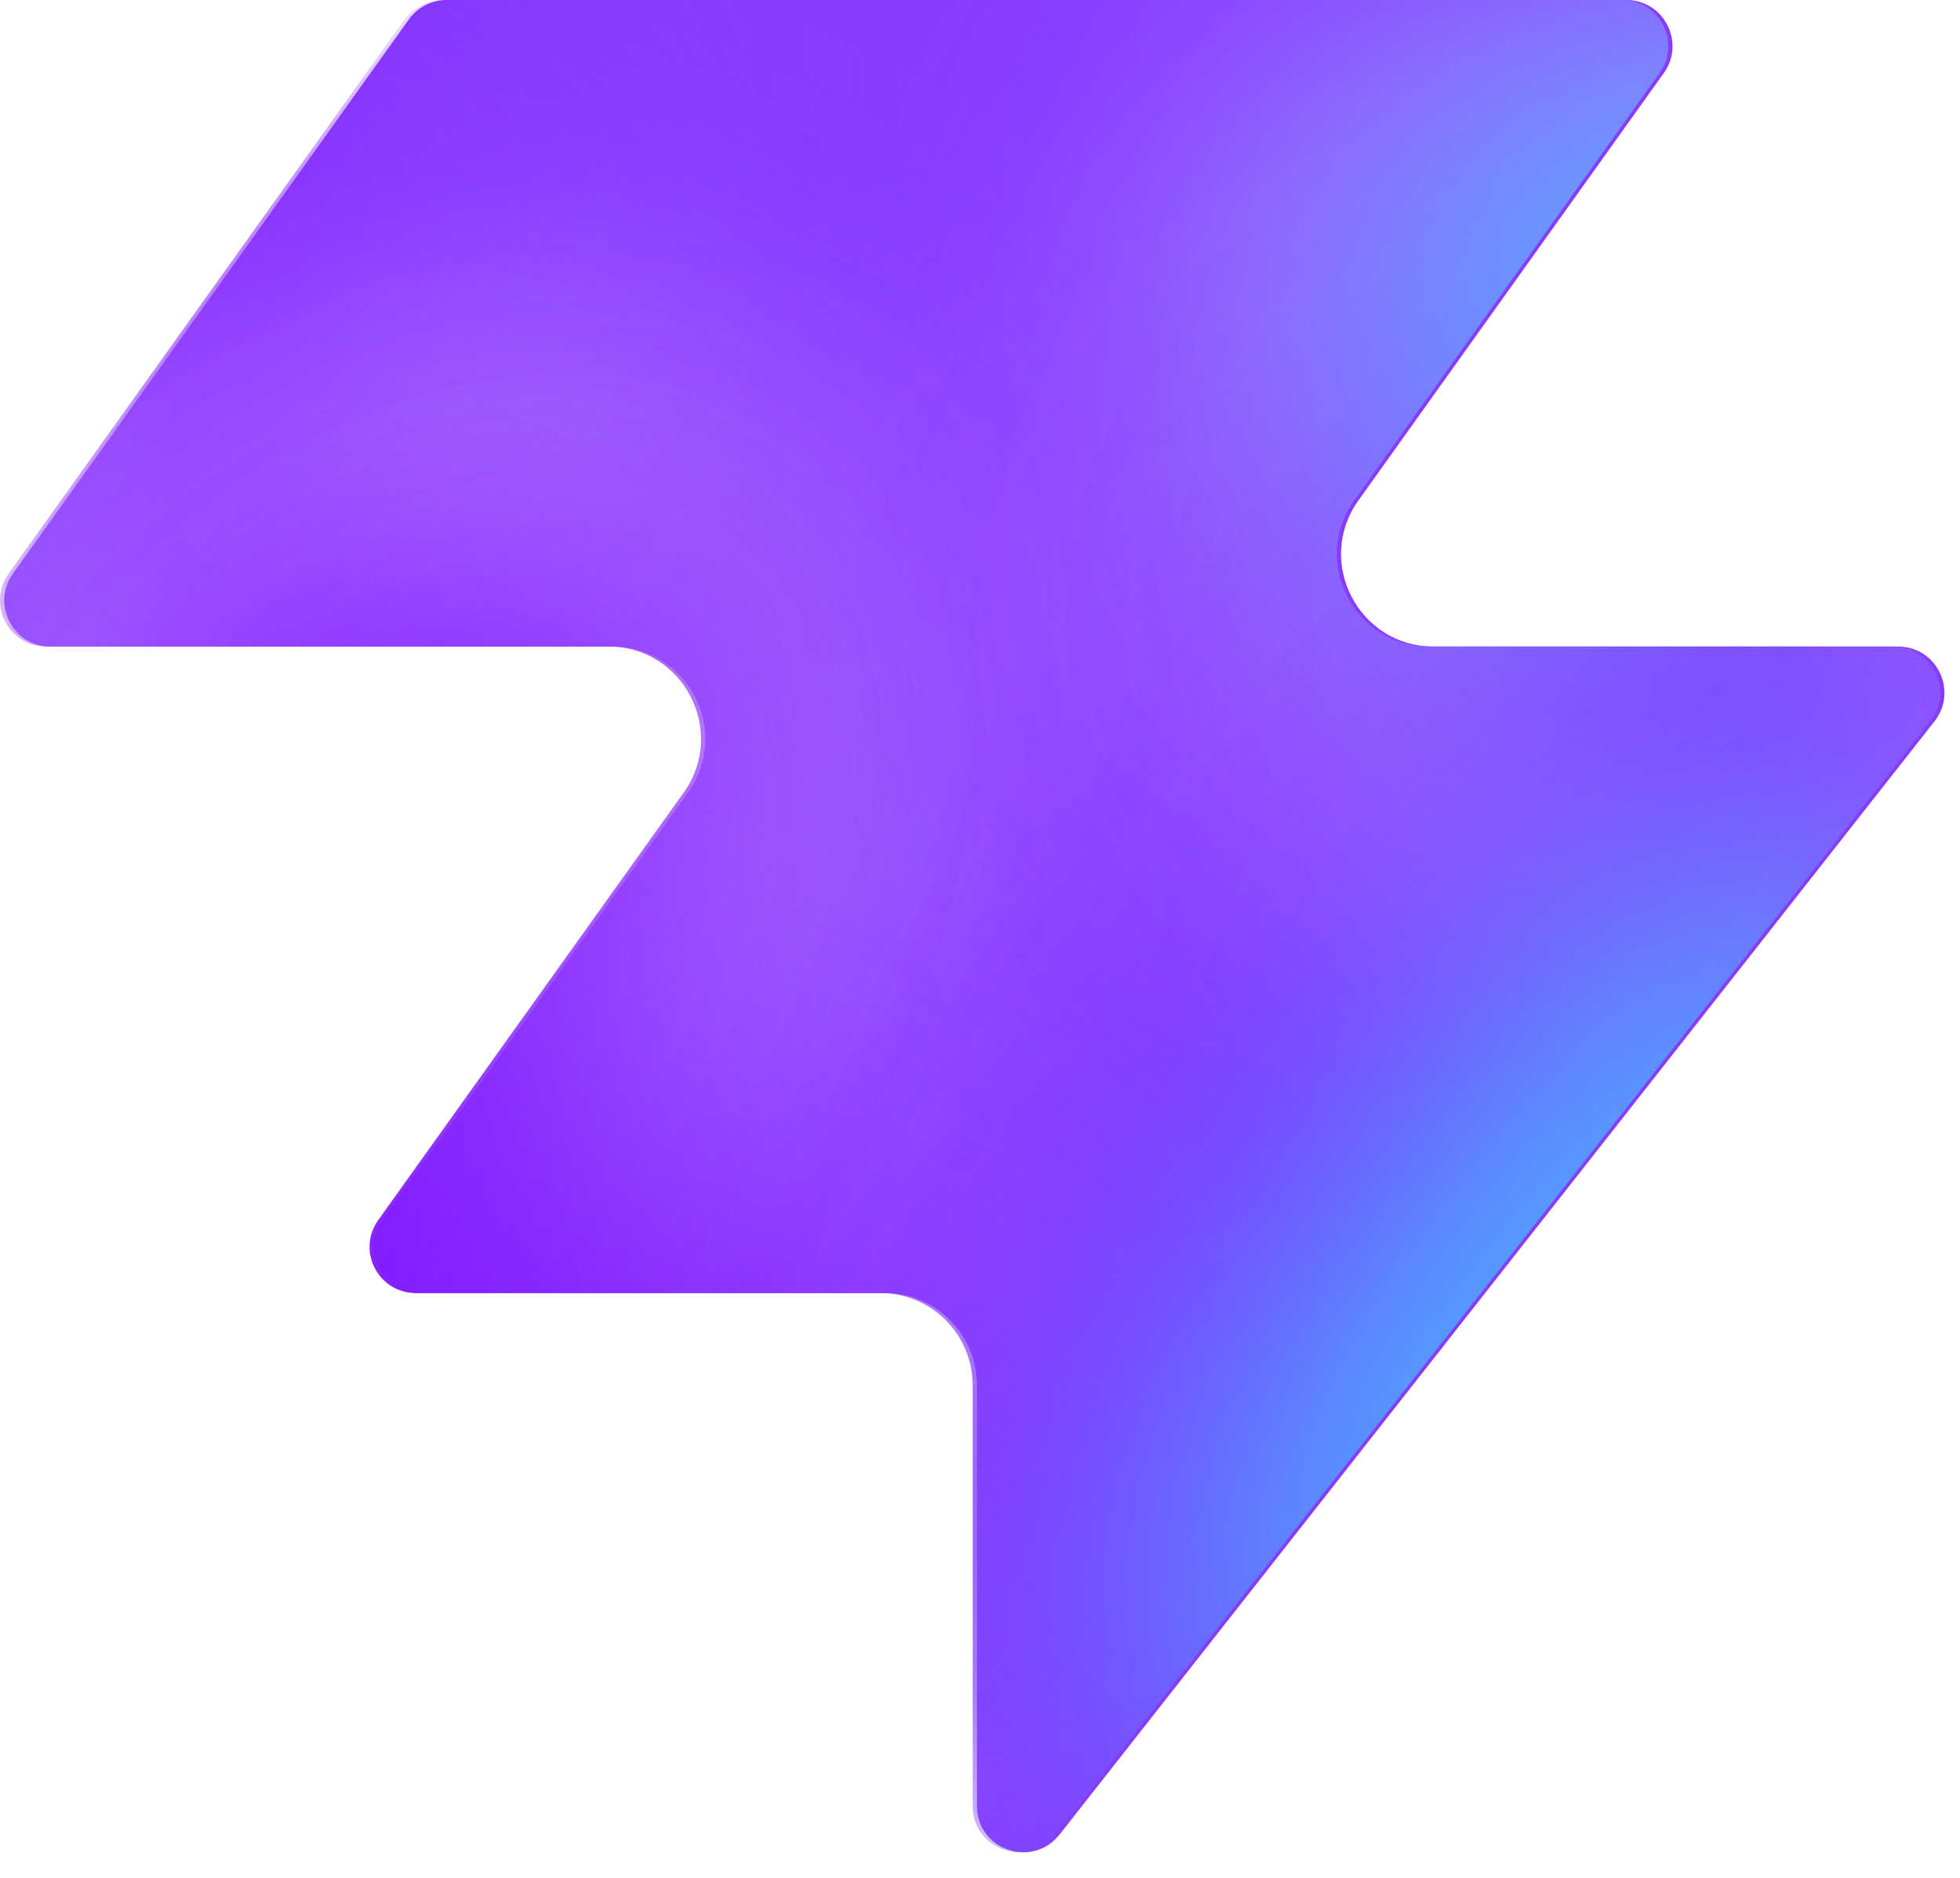
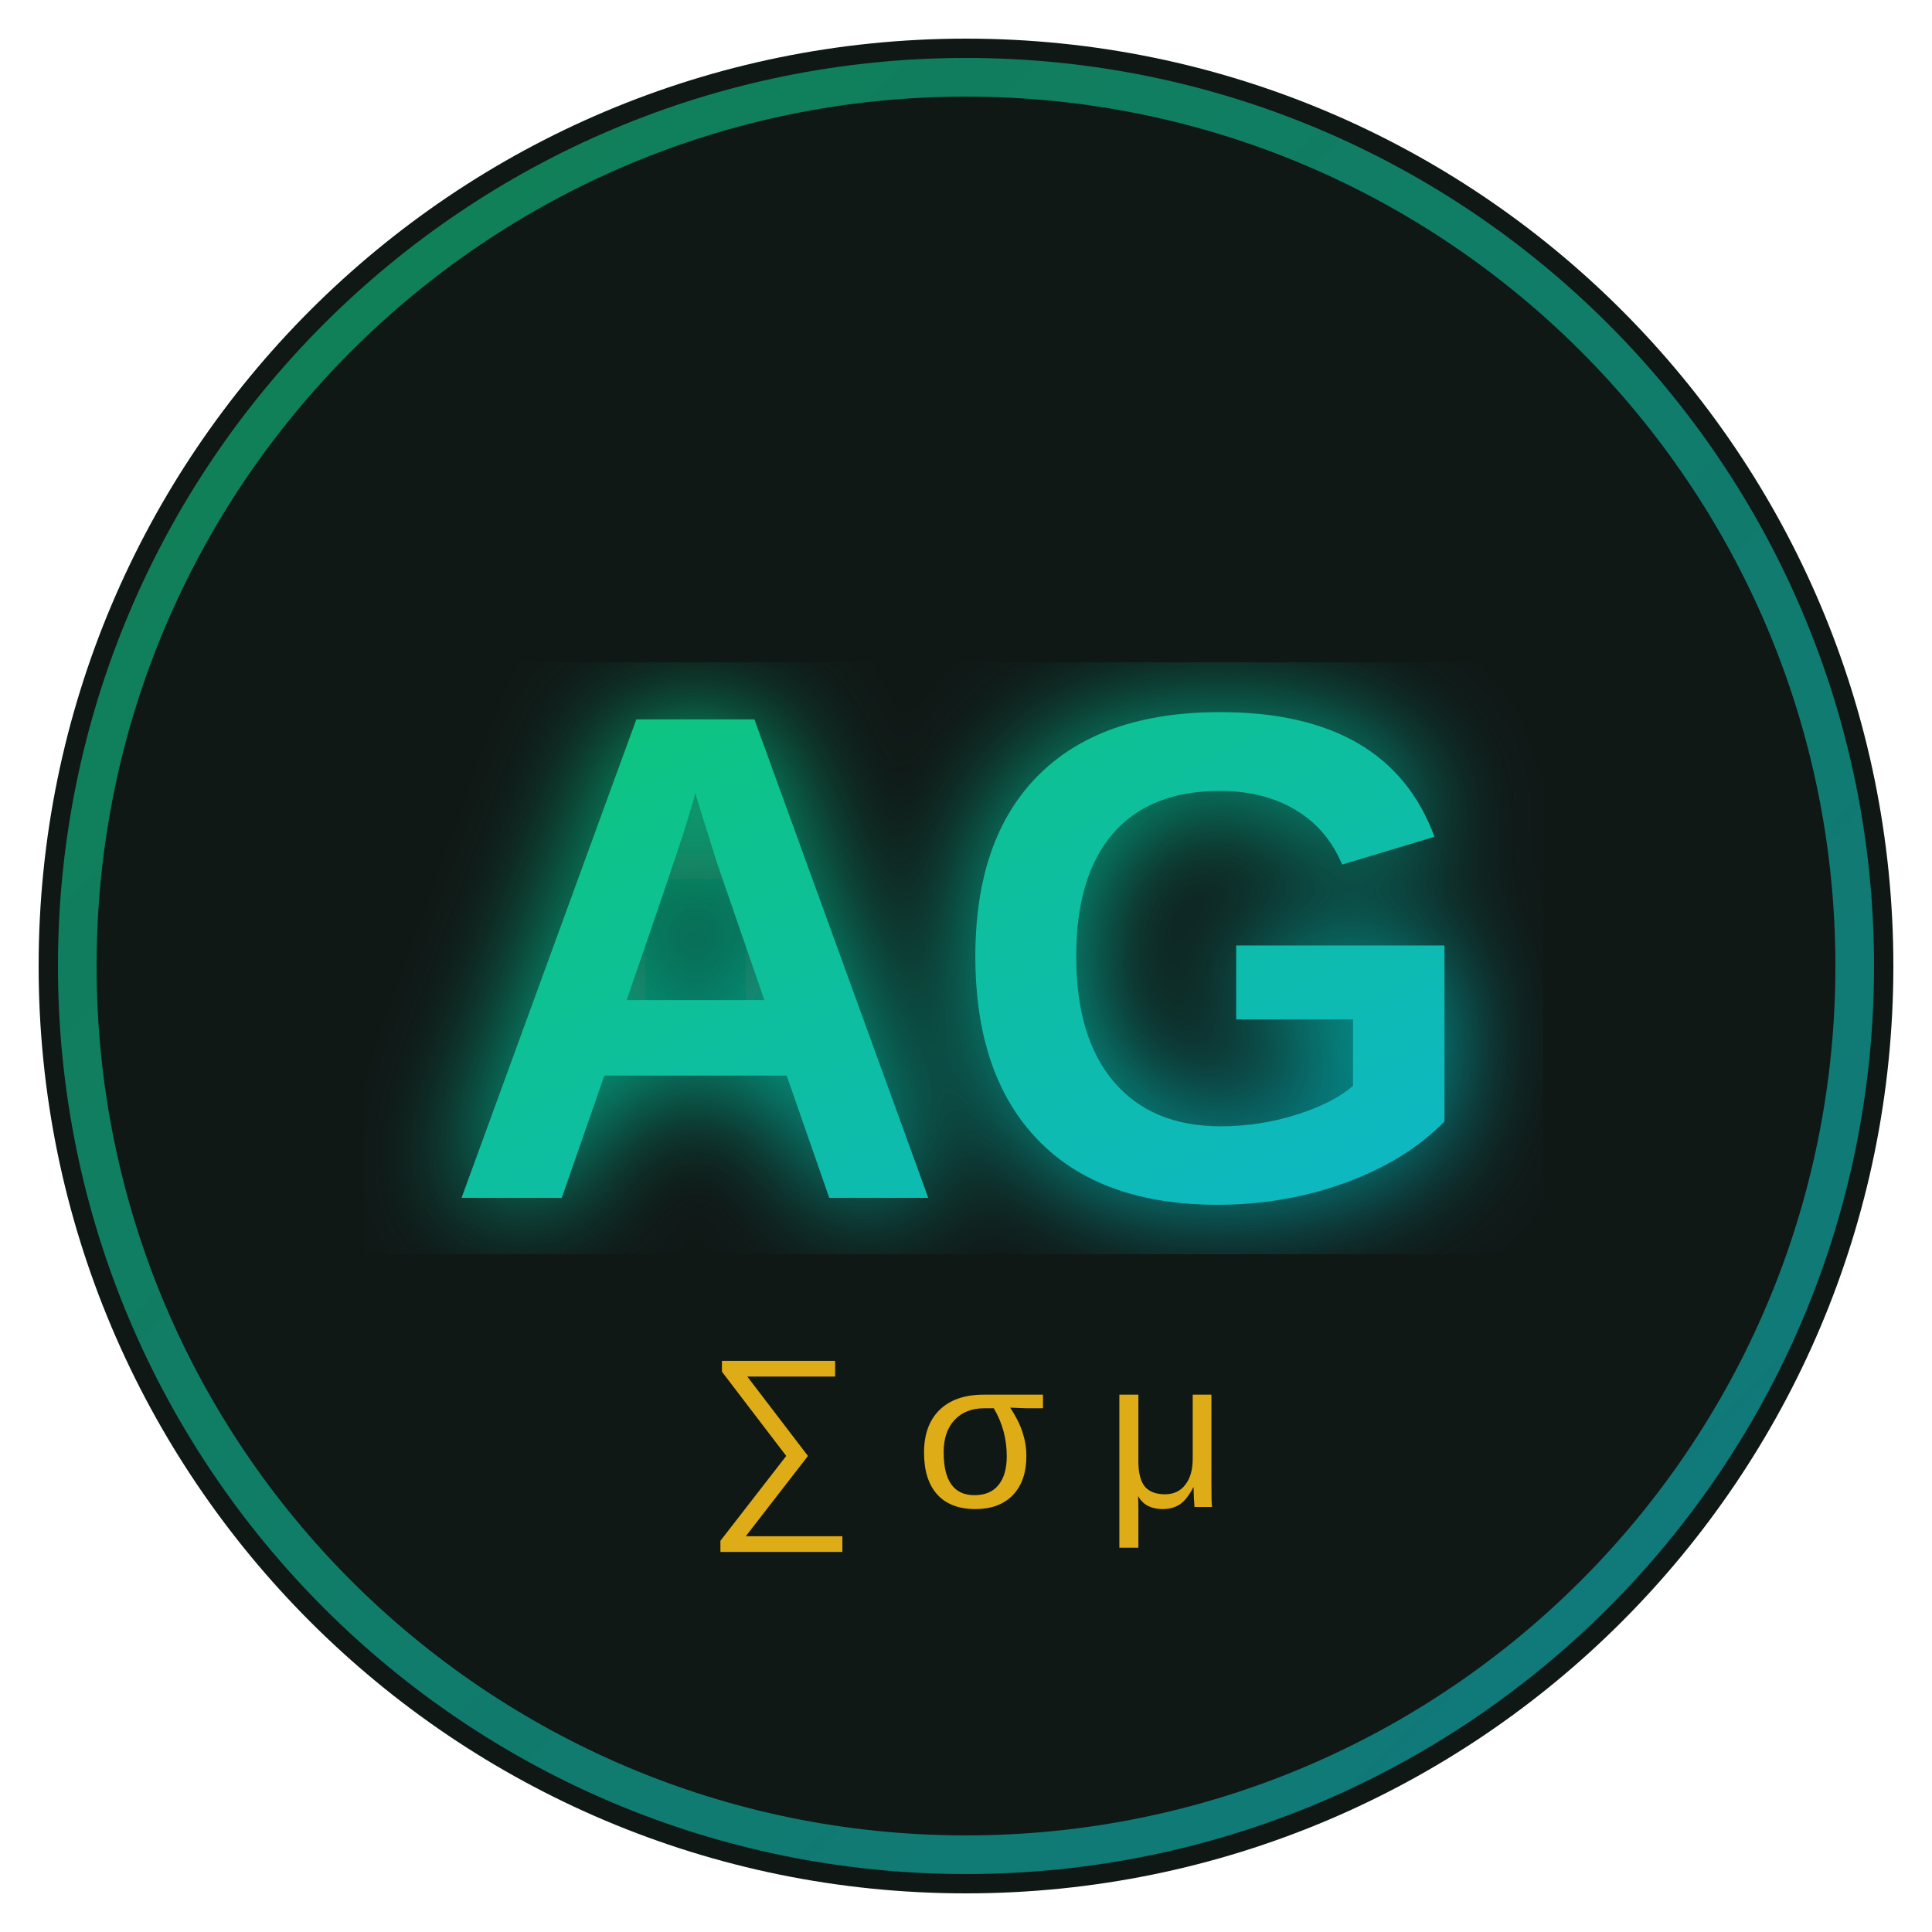
- <svg xmlns="http://www.w3.org/2000/svg" width="48" height="46" fill="none" viewBox="0 0 48 46">
-   <path fill="#863bff" d="M25.946 44.938c-.664.845-2.021.375-2.021-.698V33.937a2.26 2.26 0 0 0-2.262-2.262H10.287c-.92 0-1.456-1.04-.92-1.788l7.48-10.471c1.07-1.497 0-3.578-1.842-3.578H1.237c-.92 0-1.456-1.04-.92-1.788L10.013.474c.214-.297.556-.474.92-.474h28.894c.92 0 1.456 1.04.92 1.788l-7.48 10.471c-1.07 1.498 0 3.579 1.842 3.579h11.377c.943 0 1.473 1.088.89 1.83L25.947 44.94z" style="fill:#863bff;fill:color(display-p3 .525 .23 1);fill-opacity:1" />
-   <mask id="a" width="48" height="46" x="0" y="0" maskUnits="userSpaceOnUse" style="mask-type:alpha">
-     <path fill="#000" d="M25.842 44.938c-.664.844-2.021.375-2.021-.698V33.937a2.26 2.26 0 0 0-2.262-2.262H10.183c-.92 0-1.456-1.04-.92-1.788l7.48-10.471c1.07-1.498 0-3.579-1.842-3.579H1.133c-.92 0-1.456-1.04-.92-1.787L9.91.473c.214-.297.556-.474.92-.474h28.894c.92 0 1.456 1.04.92 1.788l-7.48 10.471c-1.07 1.498 0 3.578 1.842 3.578h11.377c.943 0 1.473 1.088.89 1.832L25.843 44.94z" style="fill:#000;fill-opacity:1" />
-   </mask>
-   <g mask="url(#a)">
-     <g filter="url(#b)">
-       <ellipse cx="5.508" cy="14.704" fill="#ede6ff" rx="5.508" ry="14.704" style="fill:#ede6ff;fill:color(display-p3 .927 .903 1);fill-opacity:1" transform="matrix(.00324 1 1 -.00324 -4.47 31.516)" />
-     </g>
-     <g filter="url(#c)">
-       <ellipse cx="10.399" cy="29.851" fill="#ede6ff" rx="10.399" ry="29.851" style="fill:#ede6ff;fill:color(display-p3 .927 .903 1);fill-opacity:1" transform="matrix(.00324 1 1 -.00324 -39.328 7.883)" />
-     </g>
-     <g filter="url(#d)">
-       <ellipse cx="5.508" cy="30.487" fill="#7e14ff" rx="5.508" ry="30.487" style="fill:#7e14ff;fill:color(display-p3 .492 .077 1);fill-opacity:1" transform="rotate(89.814 -25.913 -14.639)scale(1 -1)" />
-     </g>
-     <g filter="url(#e)">
-       <ellipse cx="5.508" cy="30.599" fill="#7e14ff" rx="5.508" ry="30.599" style="fill:#7e14ff;fill:color(display-p3 .492 .077 1);fill-opacity:1" transform="rotate(89.814 -32.644 -3.334)scale(1 -1)" />
-     </g>
-     <g filter="url(#f)">
-       <ellipse cx="5.508" cy="30.599" fill="#7e14ff" rx="5.508" ry="30.599" style="fill:#7e14ff;fill:color(display-p3 .492 .077 1);fill-opacity:1" transform="matrix(.00324 1 1 -.00324 -34.34 30.47)" />
-     </g>
-     <g filter="url(#g)">
-       <ellipse cx="14.072" cy="22.078" fill="#ede6ff" rx="14.072" ry="22.078" style="fill:#ede6ff;fill:color(display-p3 .927 .903 1);fill-opacity:1" transform="rotate(93.35 24.506 48.493)scale(-1 1)" />
-     </g>
-     <g filter="url(#h)">
-       <ellipse cx="3.47" cy="21.501" fill="#7e14ff" rx="3.47" ry="21.501" style="fill:#7e14ff;fill:color(display-p3 .492 .077 1);fill-opacity:1" transform="rotate(89.009 28.708 47.59)scale(-1 1)" />
-     </g>
-     <g filter="url(#i)">
-       <ellipse cx="3.47" cy="21.501" fill="#7e14ff" rx="3.47" ry="21.501" style="fill:#7e14ff;fill:color(display-p3 .492 .077 1);fill-opacity:1" transform="rotate(89.009 28.708 47.59)scale(-1 1)" />
-     </g>
-     <g filter="url(#j)">
-       <ellipse cx=".387" cy="8.972" fill="#7e14ff" rx="4.407" ry="29.108" style="fill:#7e14ff;fill:color(display-p3 .492 .077 1);fill-opacity:1" transform="rotate(39.51 .387 8.972)" />
-     </g>
-     <g filter="url(#k)">
-       <ellipse cx="47.523" cy="-6.092" fill="#7e14ff" rx="4.407" ry="29.108" style="fill:#7e14ff;fill:color(display-p3 .492 .077 1);fill-opacity:1" transform="rotate(37.892 47.523 -6.092)" />
-     </g>
-     <g filter="url(#l)">
-       <ellipse cx="41.412" cy="6.333" fill="#47bfff" rx="5.971" ry="9.665" style="fill:#47bfff;fill:color(display-p3 .28 .748 1);fill-opacity:1" transform="rotate(37.892 41.412 6.333)" />
-     </g>
-     <g filter="url(#m)">
-       <ellipse cx="-1.879" cy="38.332" fill="#7e14ff" rx="4.407" ry="29.108" style="fill:#7e14ff;fill:color(display-p3 .492 .077 1);fill-opacity:1" transform="rotate(37.892 -1.88 38.332)" />
-     </g>
-     <g filter="url(#n)">
-       <ellipse cx="-1.879" cy="38.332" fill="#7e14ff" rx="4.407" ry="29.108" style="fill:#7e14ff;fill:color(display-p3 .492 .077 1);fill-opacity:1" transform="rotate(37.892 -1.88 38.332)" />
-     </g>
-     <g filter="url(#o)">
-       <ellipse cx="35.651" cy="29.907" fill="#7e14ff" rx="4.407" ry="29.108" style="fill:#7e14ff;fill:color(display-p3 .492 .077 1);fill-opacity:1" transform="rotate(37.892 35.651 29.907)" />
-     </g>
-     <g filter="url(#p)">
-       <ellipse cx="38.418" cy="32.4" fill="#47bfff" rx="5.971" ry="15.297" style="fill:#47bfff;fill:color(display-p3 .28 .748 1);fill-opacity:1" transform="rotate(37.892 38.418 32.4)" />
-     </g>
-   </g>
+ <svg xmlns="http://www.w3.org/2000/svg" viewBox="0 0 100 100">
  <defs>
-     <filter id="b" width="60.045" height="41.654" x="-19.77" y="16.149" color-interpolation-filters="sRGB" filterUnits="userSpaceOnUse">
-       <feFlood flood-opacity="0" result="BackgroundImageFix" />
-       <feBlend in="SourceGraphic" in2="BackgroundImageFix" result="shape" />
-       <feGaussianBlur result="effect1_foregroundBlur_2002_17158" stdDeviation="7.659" />
-     </filter>
-     <filter id="c" width="90.34" height="51.437" x="-54.613" y="-7.533" color-interpolation-filters="sRGB" filterUnits="userSpaceOnUse">
-       <feFlood flood-opacity="0" result="BackgroundImageFix" />
-       <feBlend in="SourceGraphic" in2="BackgroundImageFix" result="shape" />
-       <feGaussianBlur result="effect1_foregroundBlur_2002_17158" stdDeviation="7.659" />
-     </filter>
-     <filter id="d" width="79.355" height="29.4" x="-49.64" y="2.03" color-interpolation-filters="sRGB" filterUnits="userSpaceOnUse">
-       <feFlood flood-opacity="0" result="BackgroundImageFix" />
-       <feBlend in="SourceGraphic" in2="BackgroundImageFix" result="shape" />
-       <feGaussianBlur result="effect1_foregroundBlur_2002_17158" stdDeviation="4.596" />
-     </filter>
-     <filter id="e" width="79.579" height="29.4" x="-45.045" y="20.029" color-interpolation-filters="sRGB" filterUnits="userSpaceOnUse">
-       <feFlood flood-opacity="0" result="BackgroundImageFix" />
-       <feBlend in="SourceGraphic" in2="BackgroundImageFix" result="shape" />
-       <feGaussianBlur result="effect1_foregroundBlur_2002_17158" stdDeviation="4.596" />
-     </filter>
-     <filter id="f" width="79.579" height="29.4" x="-43.513" y="21.178" color-interpolation-filters="sRGB" filterUnits="userSpaceOnUse">
-       <feFlood flood-opacity="0" result="BackgroundImageFix" />
-       <feBlend in="SourceGraphic" in2="BackgroundImageFix" result="shape" />
-       <feGaussianBlur result="effect1_foregroundBlur_2002_17158" stdDeviation="4.596" />
-     </filter>
-     <filter id="g" width="74.749" height="58.852" x="15.756" y="-17.901" color-interpolation-filters="sRGB" filterUnits="userSpaceOnUse">
-       <feFlood flood-opacity="0" result="BackgroundImageFix" />
-       <feBlend in="SourceGraphic" in2="BackgroundImageFix" result="shape" />
-       <feGaussianBlur result="effect1_foregroundBlur_2002_17158" stdDeviation="7.659" />
-     </filter>
-     <filter id="h" width="61.377" height="25.362" x="23.548" y="2.284" color-interpolation-filters="sRGB" filterUnits="userSpaceOnUse">
-       <feFlood flood-opacity="0" result="BackgroundImageFix" />
-       <feBlend in="SourceGraphic" in2="BackgroundImageFix" result="shape" />
-       <feGaussianBlur result="effect1_foregroundBlur_2002_17158" stdDeviation="4.596" />
-     </filter>
-     <filter id="i" width="61.377" height="25.362" x="23.548" y="2.284" color-interpolation-filters="sRGB" filterUnits="userSpaceOnUse">
-       <feFlood flood-opacity="0" result="BackgroundImageFix" />
-       <feBlend in="SourceGraphic" in2="BackgroundImageFix" result="shape" />
-       <feGaussianBlur result="effect1_foregroundBlur_2002_17158" stdDeviation="4.596" />
-     </filter>
-     <filter id="j" width="56.045" height="63.649" x="-27.636" y="-22.853" color-interpolation-filters="sRGB" filterUnits="userSpaceOnUse">
-       <feFlood flood-opacity="0" result="BackgroundImageFix" />
-       <feBlend in="SourceGraphic" in2="BackgroundImageFix" result="shape" />
-       <feGaussianBlur result="effect1_foregroundBlur_2002_17158" stdDeviation="4.596" />
-     </filter>
-     <filter id="k" width="54.814" height="64.646" x="20.116" y="-38.415" color-interpolation-filters="sRGB" filterUnits="userSpaceOnUse">
-       <feFlood flood-opacity="0" result="BackgroundImageFix" />
-       <feBlend in="SourceGraphic" in2="BackgroundImageFix" result="shape" />
-       <feGaussianBlur result="effect1_foregroundBlur_2002_17158" stdDeviation="4.596" />
-     </filter>
-     <filter id="l" width="33.541" height="35.313" x="24.641" y="-11.323" color-interpolation-filters="sRGB" filterUnits="userSpaceOnUse">
-       <feFlood flood-opacity="0" result="BackgroundImageFix" />
-       <feBlend in="SourceGraphic" in2="BackgroundImageFix" result="shape" />
-       <feGaussianBlur result="effect1_foregroundBlur_2002_17158" stdDeviation="4.596" />
-     </filter>
-     <filter id="m" width="54.814" height="64.646" x="-29.286" y="6.009" color-interpolation-filters="sRGB" filterUnits="userSpaceOnUse">
-       <feFlood flood-opacity="0" result="BackgroundImageFix" />
-       <feBlend in="SourceGraphic" in2="BackgroundImageFix" result="shape" />
-       <feGaussianBlur result="effect1_foregroundBlur_2002_17158" stdDeviation="4.596" />
-     </filter>
-     <filter id="n" width="54.814" height="64.646" x="-29.286" y="6.009" color-interpolation-filters="sRGB" filterUnits="userSpaceOnUse">
-       <feFlood flood-opacity="0" result="BackgroundImageFix" />
-       <feBlend in="SourceGraphic" in2="BackgroundImageFix" result="shape" />
-       <feGaussianBlur result="effect1_foregroundBlur_2002_17158" stdDeviation="4.596" />
-     </filter>
-     <filter id="o" width="54.814" height="64.646" x="8.244" y="-2.416" color-interpolation-filters="sRGB" filterUnits="userSpaceOnUse">
-       <feFlood flood-opacity="0" result="BackgroundImageFix" />
-       <feBlend in="SourceGraphic" in2="BackgroundImageFix" result="shape" />
-       <feGaussianBlur result="effect1_foregroundBlur_2002_17158" stdDeviation="4.596" />
-     </filter>
-     <filter id="p" width="39.409" height="43.623" x="18.713" y="10.588" color-interpolation-filters="sRGB" filterUnits="userSpaceOnUse">
-       <feFlood flood-opacity="0" result="BackgroundImageFix" />
-       <feBlend in="SourceGraphic" in2="BackgroundImageFix" result="shape" />
-       <feGaussianBlur result="effect1_foregroundBlur_2002_17158" stdDeviation="4.596" />
+     <linearGradient id="ag-grad" x1="0%" y1="0%" x2="100%" y2="100%">
+       <stop offset="0%" style="stop-color:hsl(155,85%,42%);stop-opacity:1" />
+       <stop offset="100%" style="stop-color:hsl(185,85%,42%);stop-opacity:1" />
+     </linearGradient>
+     <filter id="glow">
+       <feGaussianBlur stdDeviation="3" result="coloredBlur" />
+       <feMerge>
+         <feMergeNode in="coloredBlur" />
+         <feMergeNode in="SourceGraphic" />
+       </feMerge>
    </filter>
  </defs>
+   <circle cx="50" cy="50" r="48" fill="hsl(160,20%,8%)" />
+   <circle cx="50" cy="50" r="46" fill="none" stroke="url(#ag-grad)" stroke-width="2" opacity="0.6" />
+   <text x="50" y="62" font-family="'Outfit', Arial, sans-serif" font-weight="700" font-size="36" text-anchor="middle" fill="url(#ag-grad)" filter="url(#glow)">AG</text>
+   <text x="50" y="78" font-family="Arial, sans-serif" font-size="11" text-anchor="middle" fill="hsl(45,90%,52%)" opacity="0.9">∑ σ μ</text>
</svg>
